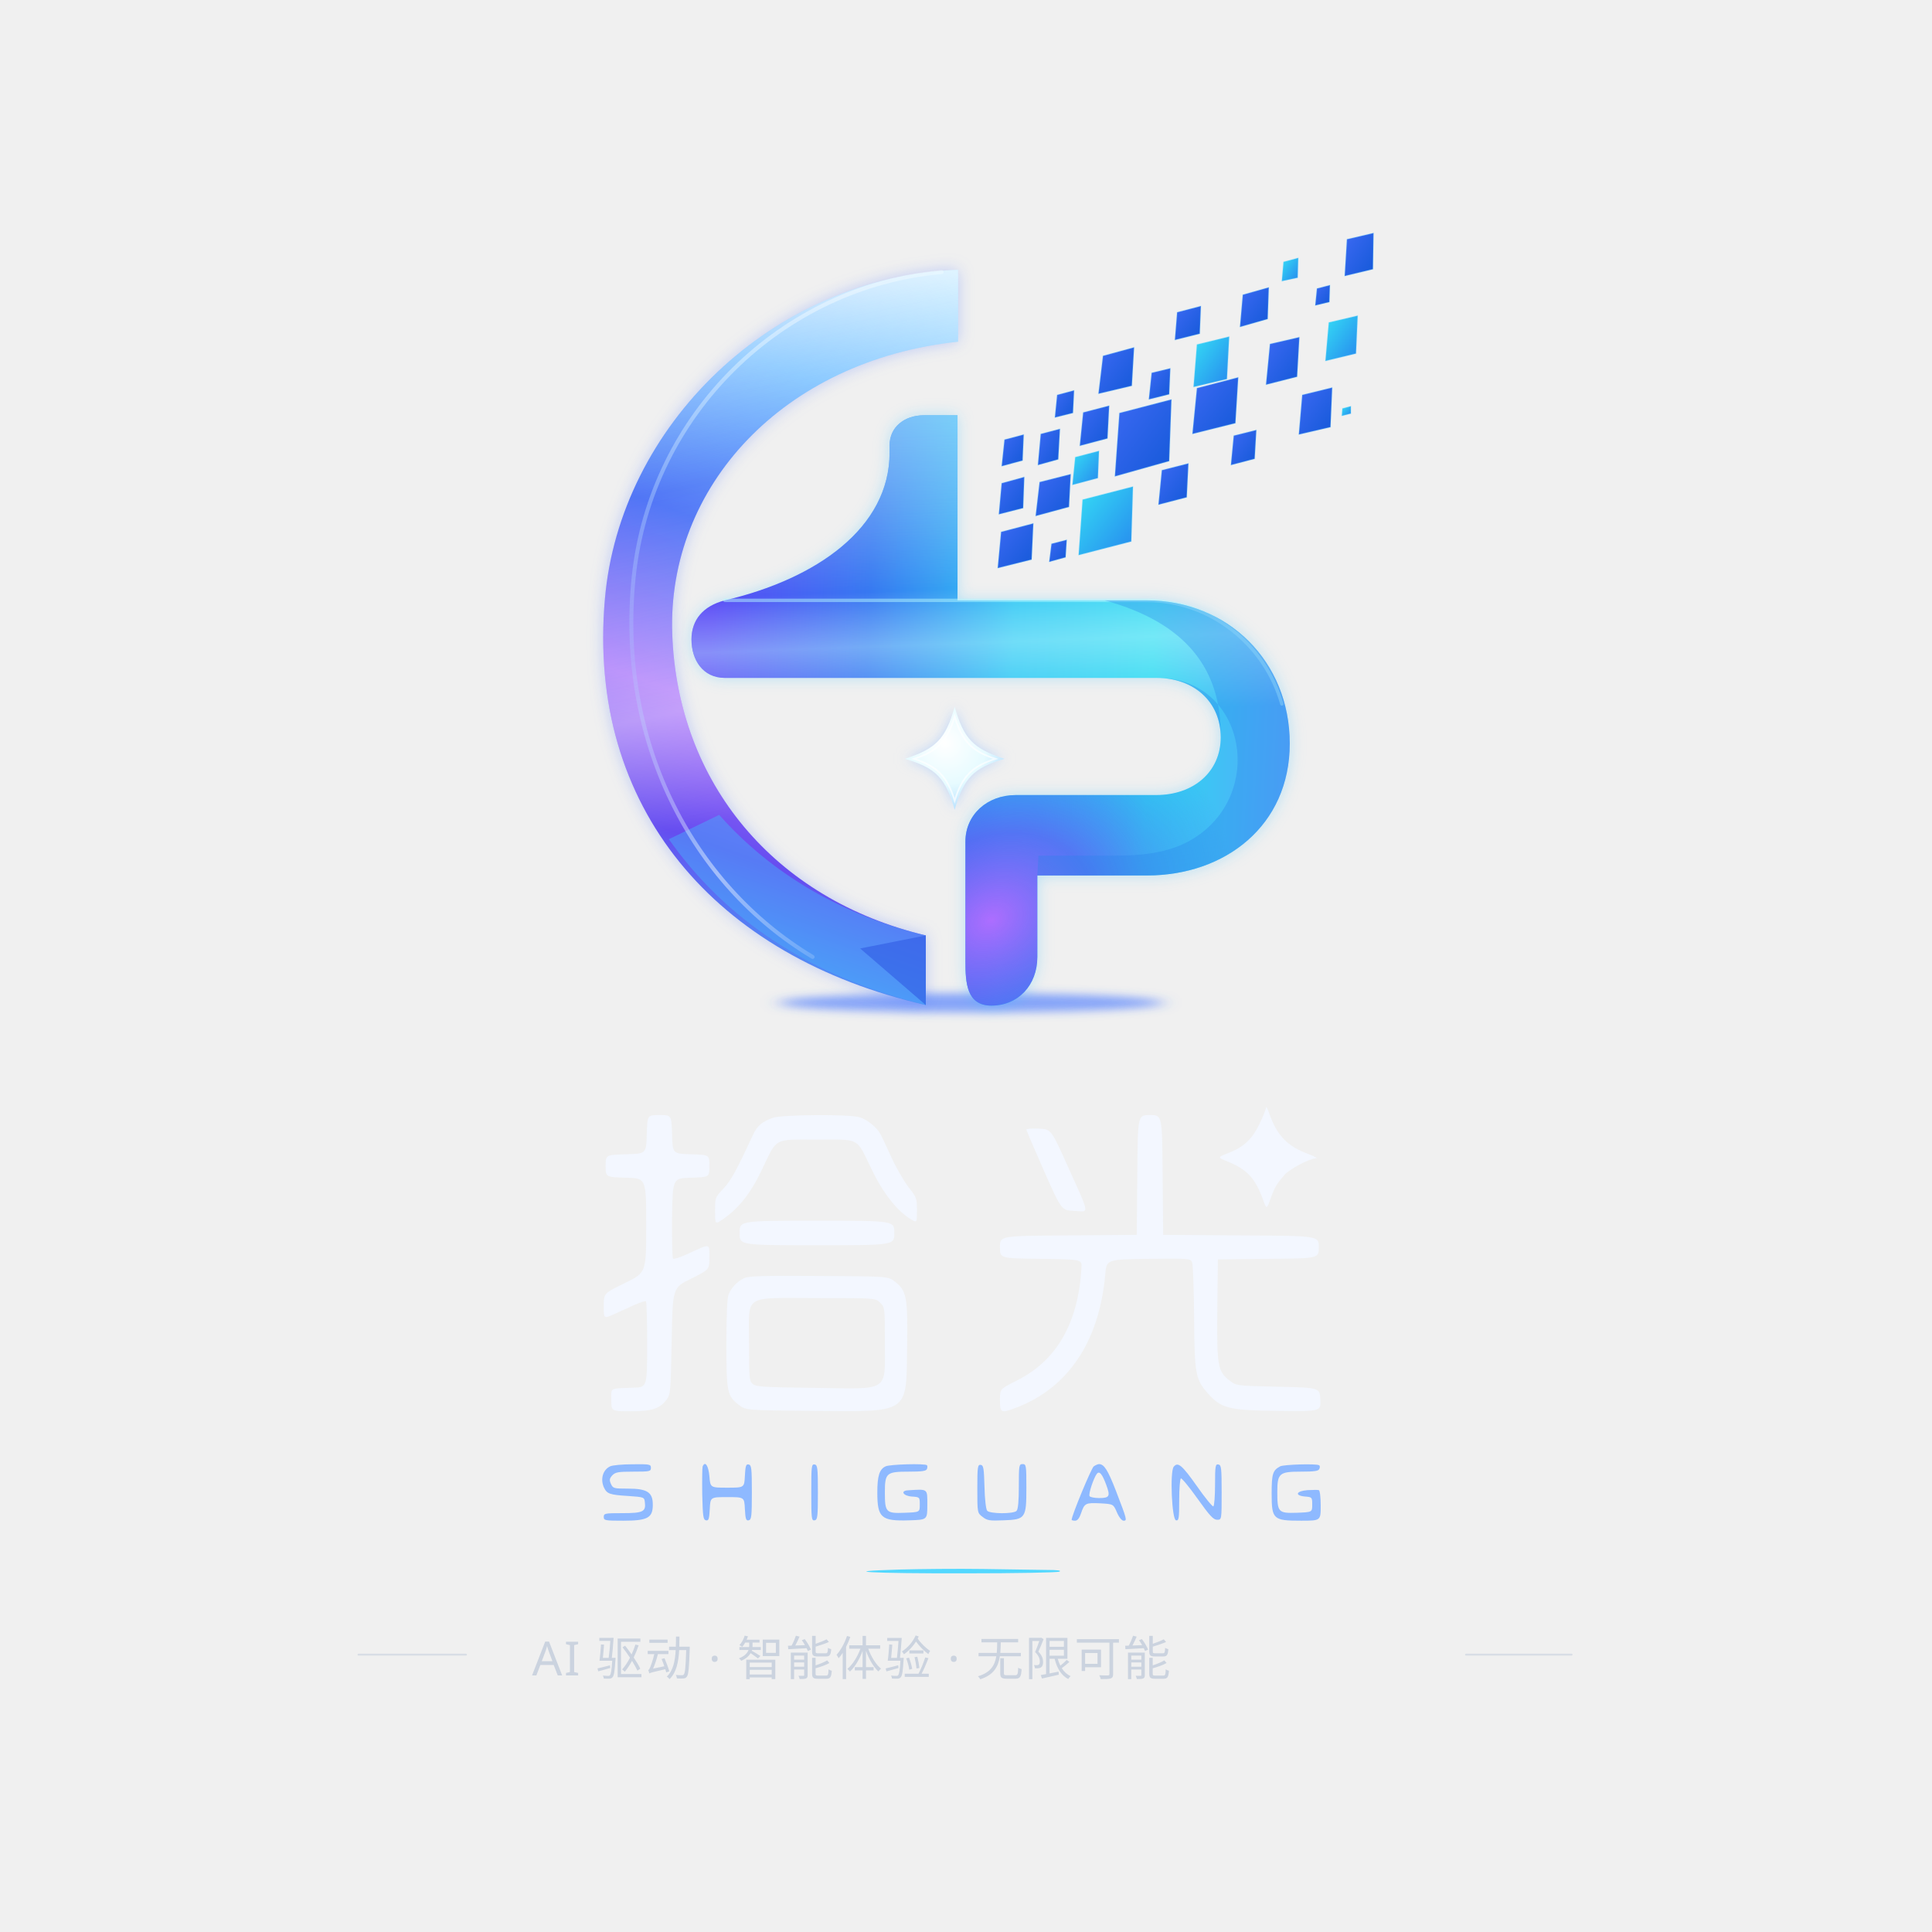
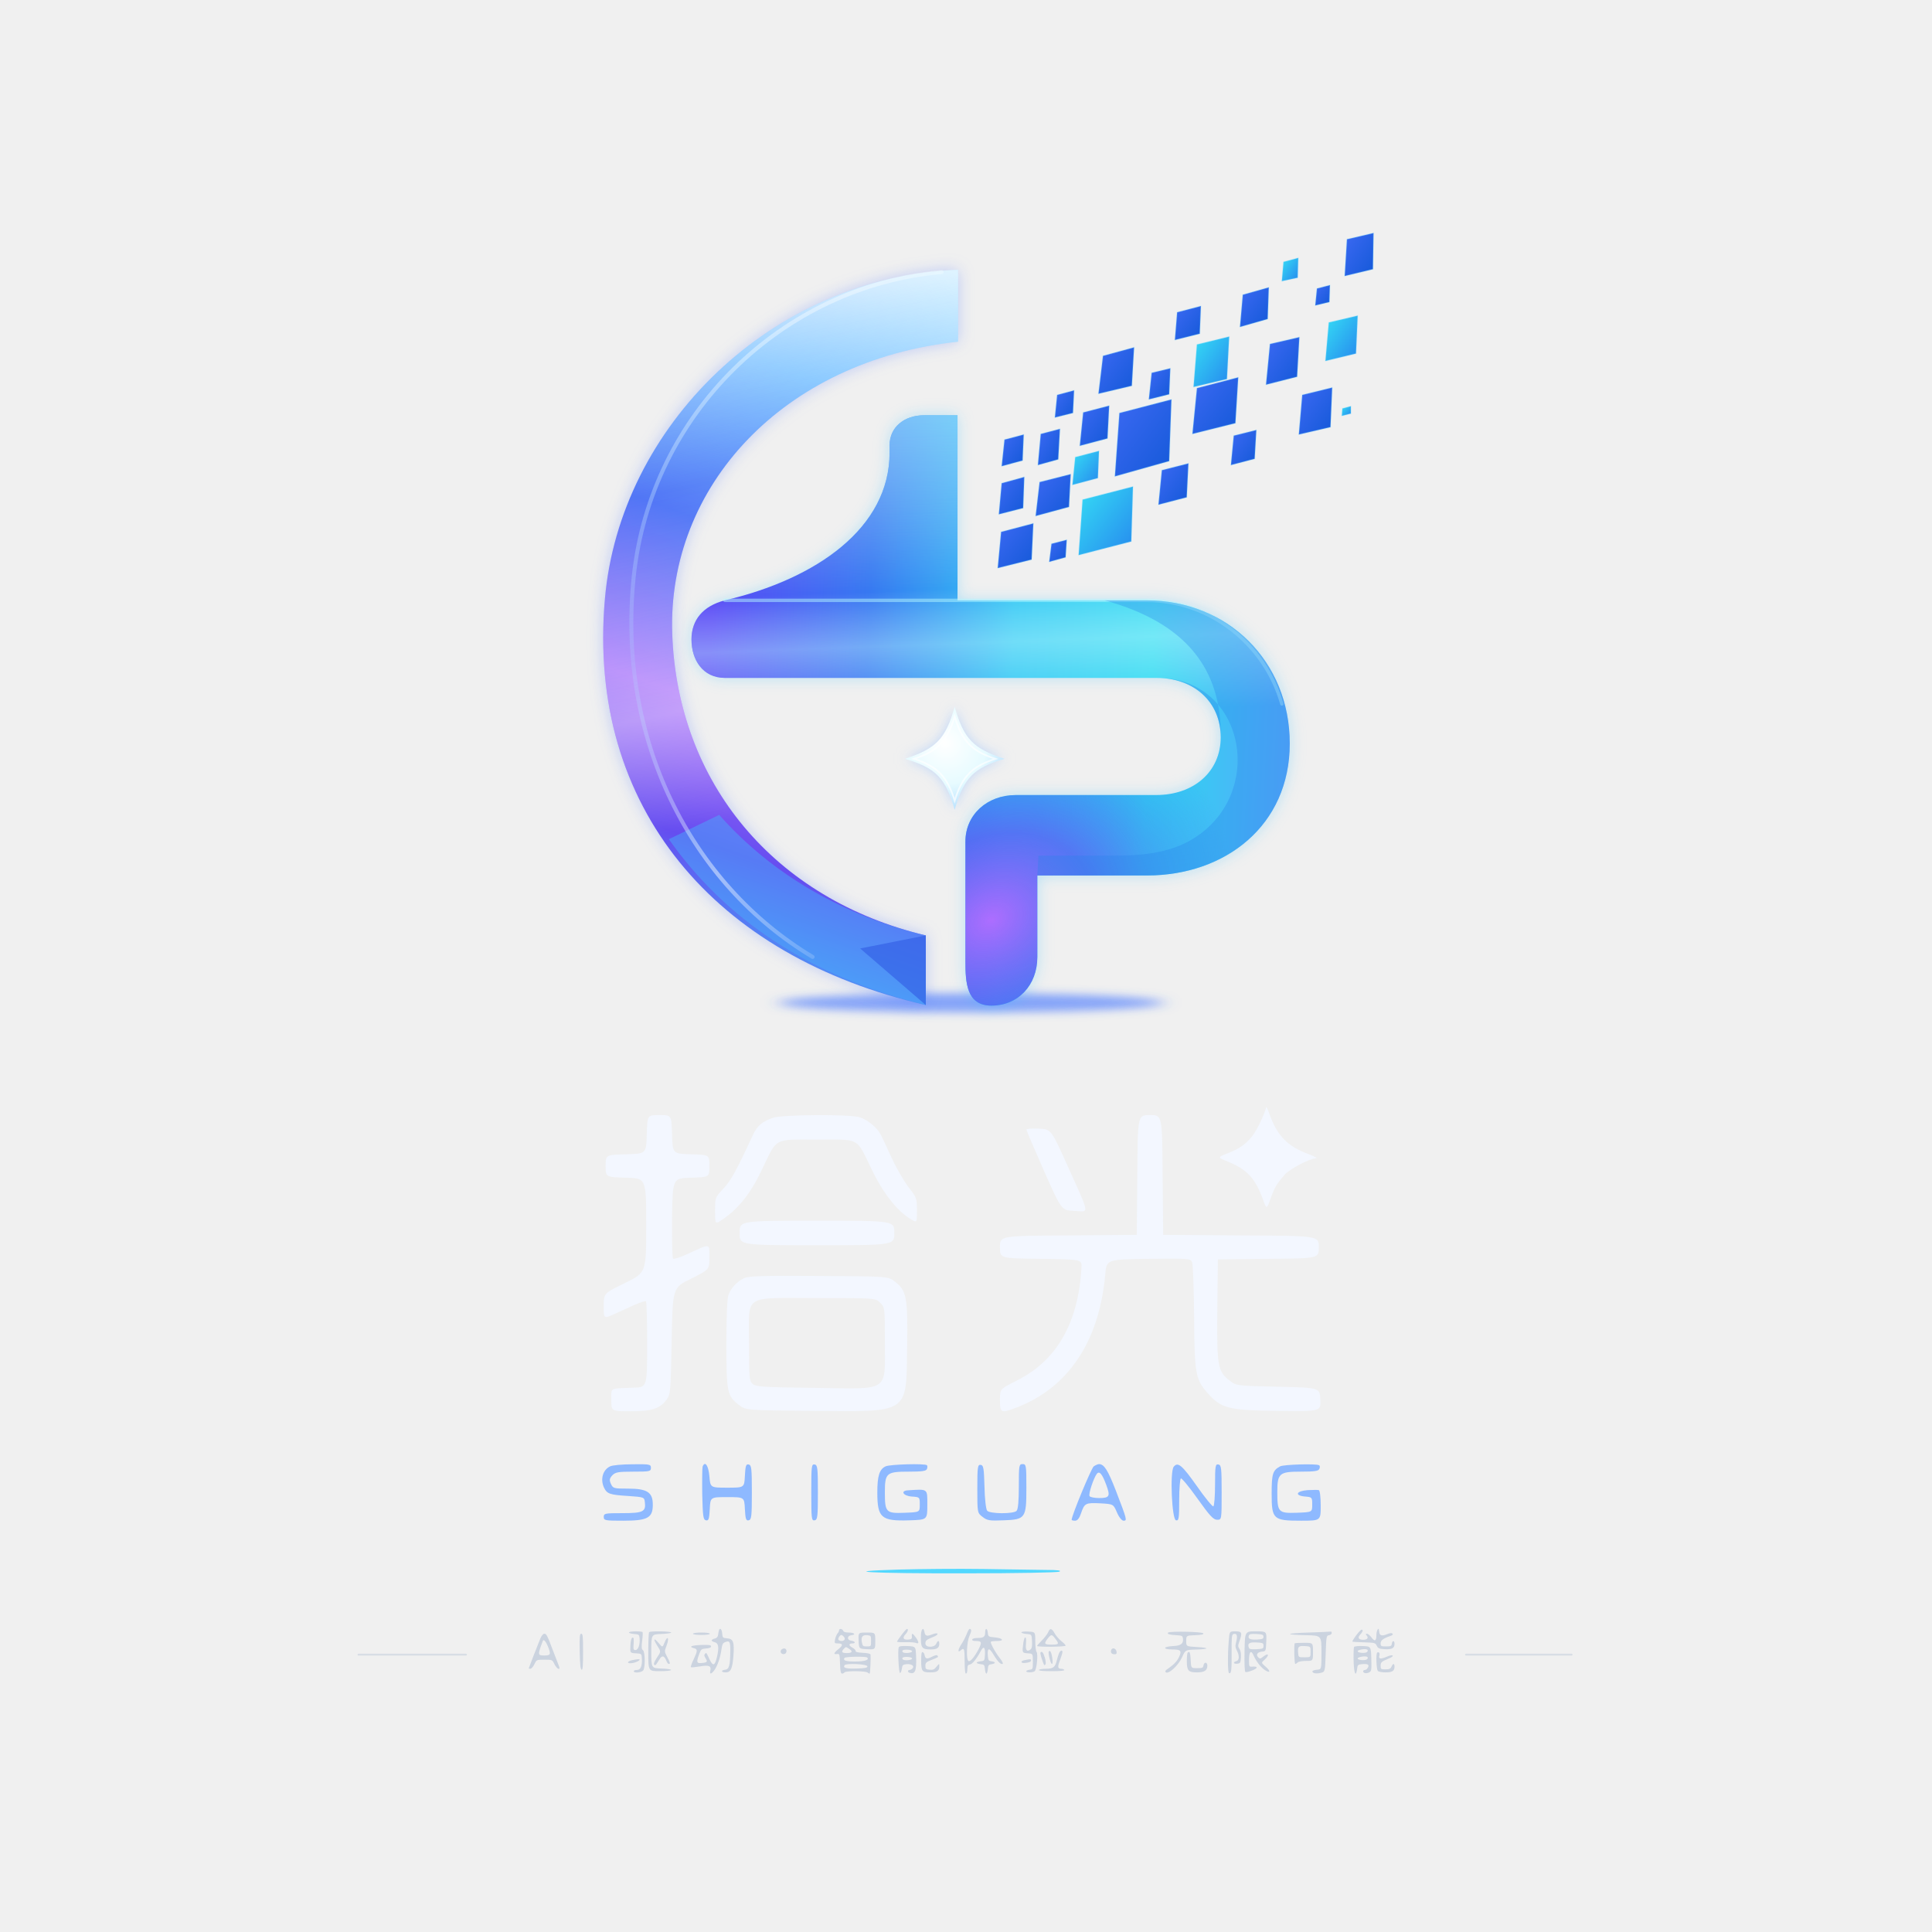
<svg xmlns="http://www.w3.org/2000/svg" width="1024" height="1024" viewBox="0 0 1024 1024" fill="none">
  <defs>
    <linearGradient id="crescent" x1="690" y1="105" x2="250" y2="1335" gradientUnits="userSpaceOnUse">
      <stop offset="0" stop-color="#c6eaff" />
      <stop offset="0.2" stop-color="#79bdff" />
      <stop offset="0.43" stop-color="#4e70f5" />
      <stop offset="0.66" stop-color="#aa6df9" />
      <stop offset="0.84" stop-color="#654df0" />
      <stop offset="1" stop-color="#48a6f7" />
    </linearGradient>
    <linearGradient id="crescentGloss" x1="285" y1="210" x2="520" y2="1320" gradientUnits="userSpaceOnUse">
      <stop stop-color="#ffffff" stop-opacity="0.74" />
      <stop offset="0.24" stop-color="#9decff" stop-opacity="0.08" />
      <stop offset="0.58" stop-color="#ffffff" stop-opacity="0.64" />
      <stop offset="0.76" stop-color="#ffffff" stop-opacity="0" />
    </linearGradient>
    <linearGradient id="main" x1="292" y1="800" x2="1320" y2="850" gradientUnits="userSpaceOnUse">
      <stop stop-color="#4d3ef5" />
      <stop offset="0.27" stop-color="#276ff0" />
      <stop offset="0.52" stop-color="#24c4f3" />
      <stop offset="0.76" stop-color="#29d8f1" />
      <stop offset="1" stop-color="#58a9f9" />
    </linearGradient>
    <radialGradient id="mainPurple" cx="0" cy="0" r="1" gradientTransform="translate(790 1260) rotate(-28) scale(445 340)" gradientUnits="userSpaceOnUse">
      <stop stop-color="#b06cff" stop-opacity="0.98" />
      <stop offset="0.42" stop-color="#6655f4" stop-opacity="0.72" />
      <stop offset="1" stop-color="#4e6df5" stop-opacity="0" />
    </radialGradient>
    <linearGradient id="mainGloss" x1="630" y1="365" x2="650" y2="905" gradientUnits="userSpaceOnUse">
      <stop stop-color="#bff7ff" stop-opacity="0.82" />
      <stop offset="0.58" stop-color="#ffffff" stop-opacity="0.1" />
      <stop offset="0.76" stop-color="#d9ffff" stop-opacity="0.62" />
      <stop offset="1" stop-color="#ffffff" stop-opacity="0" />
    </linearGradient>
    <linearGradient id="pixelBlue" x1="0" y1="0" x2="1" y2="1">
      <stop stop-color="#3c69f3" />
      <stop offset="1" stop-color="#1459d8" />
    </linearGradient>
    <linearGradient id="pixelCyan" x1="0" y1="0" x2="1" y2="1">
      <stop stop-color="#35ddf5" />
      <stop offset="1" stop-color="#2689ee" />
    </linearGradient>
    <radialGradient id="star" cx="0" cy="0" r="1" gradientTransform="translate(708 948) rotate(43) scale(143 137)" gradientUnits="userSpaceOnUse">
      <stop stop-color="#ffffff" />
      <stop offset="0.52" stop-color="#e7fbff" />
      <stop offset="1" stop-color="#a7d7ff" />
    </radialGradient>
    <linearGradient id="edgeLight" x1="185" y1="305" x2="685" y2="1360" gradientUnits="userSpaceOnUse">
      <stop stop-color="#ffffff" stop-opacity="0.8" />
      <stop offset="0.38" stop-color="#a8f0ff" stop-opacity="0.3" />
      <stop offset="0.72" stop-color="#ffffff" stop-opacity="0.9" />
      <stop offset="1" stop-color="#ffffff" stop-opacity="0" />
    </linearGradient>
    <filter id="softGlow" x="-30%" y="-30%" width="160%" height="160%" color-interpolation-filters="sRGB">
      <feGaussianBlur stdDeviation="14" />
    </filter>
    <filter id="smallGlow" x="-80%" y="-80%" width="260%" height="260%" color-interpolation-filters="sRGB">
      <feGaussianBlur stdDeviation="11" />
    </filter>
    <filter id="shadowBlur" x="-30%" y="-300%" width="160%" height="700%">
      <feGaussianBlur stdDeviation="15 8" />
    </filter>
    <path id="crescentShape" d="M731 112C402 124 133 389 107 694C75 1062 302 1326 674 1411L674 1288C406 1224 235 1018 226 755C217 496 421 272 731 239V112Z" />
    <path id="mainShape" d="M319 696C481 658 610 568 610 435V422C610 390 636 369 671 369H730V696H1064C1208 696 1317 804 1317 949C1317 1094 1203 1182 1065 1182H871V1326C871 1376 837 1412 790 1412C746 1412 744 1372 744 1333V1122C744 1075 782 1040 833 1040H1081C1147 1040 1195 999 1195 938C1195 875 1148 833 1081 833H319C280 833 260 801 260 765C260 731 280 706 319 696Z" />
  </defs>
  <g transform="translate(288.5 109.4) scale(.3)">
    <ellipse cx="754" cy="1407" rx="341" ry="17" fill="#2e66ff" opacity="0.55" filter="url(#shadowBlur)" />
    <use href="#crescentShape" fill="#416dff" opacity="0.3" filter="url(#softGlow)" />
    <use href="#mainShape" fill="#2ebdff" opacity="0.3" filter="url(#softGlow)" />
    <use href="#crescentShape" fill="url(#crescent)" />
    <use href="#crescentShape" fill="url(#crescentGloss)" opacity="0.56" />
    <path d="M220 1118C320 1260 470 1361 674 1411L674 1288C527 1253 401 1179 309 1075L220 1118Z" fill="#48aefa" opacity="0.48" />
    <path d="M674 1288V1411L558 1311L674 1288Z" fill="#315ce3" opacity="0.62" />
    <path d="M702 116C420 141 188 367 158 654C128 942 259 1197 474 1326" stroke="url(#edgeLight)" stroke-width="7" stroke-linecap="round" opacity="0.52" />
    <use href="#mainShape" fill="url(#main)" />
    <use href="#mainShape" fill="url(#mainPurple)" />
    <use href="#mainShape" fill="url(#mainGloss)" opacity="0.68" />
    <path d="M319 696H1064C1176 696 1273 773 1303 879" stroke="#b7f9ff" stroke-opacity="0.5" stroke-width="6" stroke-linecap="round" />
    <path d="M901 1040H1081C1147 1040 1195 999 1195 938C1195 879 1153 838 1092 833C1245 842 1275 1052 1134 1124C1096 1143 1053 1147 1008 1147H873L871 1182H1065C1203 1182 1317 1094 1317 949C1317 804 1208 696 1064 696H990C1132 735 1197 816 1195 938C1195 999 1147 1040 1081 1040H901Z" fill="#2682ea" opacity="0.33" />
    <g stroke="#79dfff" stroke-opacity="0.24" stroke-width="2" stroke-linejoin="round">
      <path d="M1418 58L1465 47L1464 111L1414 123Z" fill="url(#pixelBlue)" />
      <path d="M1306 98L1332 91L1331 126L1303 132Z" fill="url(#pixelCyan)" />
      <path d="M1365 145L1388 139L1387 169L1362 175Z" fill="url(#pixelBlue)" />
      <path d="M1234 156L1280 143L1278 199L1229 213Z" fill="url(#pixelBlue)" />
      <path d="M1118 187L1160 176L1158 225L1114 236Z" fill="url(#pixelBlue)" />
      <path d="M1386 205L1437 193L1434 260L1380 273Z" fill="url(#pixelCyan)" />
      <path d="M1153 244L1210 230L1206 305L1147 319Z" fill="url(#pixelCyan)" />
      <path d="M1282 243L1334 231L1330 301L1275 315Z" fill="url(#pixelBlue)" />
      <path d="M987 264L1042 249L1038 317L979 331Z" fill="url(#pixelBlue)" />
      <path d="M1073 294L1106 286L1104 332L1068 341Z" fill="url(#pixelBlue)" />
      <path d="M1153 321L1226 302L1221 383L1145 402Z" fill="url(#pixelBlue)" />
      <path d="M1339 333L1392 320L1389 390L1333 403Z" fill="url(#pixelBlue)" />
      <path d="M906 333L936 325L934 365L902 373Z" fill="url(#pixelBlue)" />
      <path d="M1410 357L1425 353L1425 366L1409 370Z" fill="url(#pixelCyan)" />
      <path d="M952 364L998 352L995 410L946 423Z" fill="url(#pixelBlue)" />
      <path d="M1016 365L1108 341L1104 450L1008 477Z" fill="url(#pixelBlue)" />
      <path d="M877 402L911 393L908 447L872 457Z" fill="url(#pixelBlue)" />
      <path d="M1218 405L1258 395L1255 446L1213 457Z" fill="url(#pixelBlue)" />
      <path d="M813 412L847 403L845 449L808 459Z" fill="url(#pixelBlue)" />
      <path d="M938 443L980 432L978 480L933 492Z" fill="url(#pixelCyan)" />
      <path d="M1091 466L1138 454L1135 514L1085 527Z" fill="url(#pixelBlue)" />
      <path d="M875 487L930 473L927 531L868 547Z" fill="url(#pixelBlue)" />
      <path d="M808 489L848 478L846 533L803 544Z" fill="url(#pixelBlue)" />
      <path d="M951 518L1040 495L1037 592L944 616Z" fill="url(#pixelCyan)" />
      <path d="M807 575L864 560L861 624L801 639Z" fill="url(#pixelBlue)" />
      <path d="M896 596L923 589L921 620L892 628Z" fill="url(#pixelBlue)" />
    </g>
    <path d="M725 884C741 941 758 958 813 976C758 992 741 1010 725 1066C709 1010 692 992 637 976C692 958 709 941 725 884Z" fill="#8ebcff" opacity="0.5" filter="url(#smallGlow)" />
    <path d="M725 884C741 941 758 958 813 976C758 992 741 1010 725 1066C709 1010 692 992 637 976C692 958 709 941 725 884Z" fill="url(#star)" />
    <path d="M725 901C738 945 756 963 797 976C756 989 738 1007 725 1050C712 1007 694 989 653 976C694 963 712 945 725 901Z" stroke="#ffffff" stroke-opacity="0.66" stroke-width="3" />
  </g>
  <g id="wordmark">
    <g transform="translate(0,1024) scale(0.1,-0.1)" fill="#f3f7ff" stroke="none">
      <path d="M6710 4370 c0 -9 -15 -47 -34 -86 -39 -82 -84 -124 -167 -156 -57 -22 -57 -22 -3 -44 102 -41 146 -88 186 -196 21 -60 21 -60 43 1 23 63 31 75 74 125 28 31 133 86 166 87 11 0 -8 10 -42 23 -108 40 -163 96 -203 207 -10 30 -19 47 -20 39z" />
      <path d="M3428 4228 c-3 -103 -3 -103 -110 -106 -108 -3 -108 -3 -108 -62 0 -59 0 -59 108 -62 107 -3 107 -3 107 -253 0 -250 0 -250 -112 -305 -113 -55 -113 -55 -113 -122 0 -68 0 -68 53 -44 28 13 77 35 108 49 31 14 60 23 63 20 3 -4 6 -102 6 -218 0 -239 0 -238 -73 -240 -129 -5 -117 2 -117 -65 0 -60 0 -60 103 -60 114 0 155 14 191 63 20 27 21 45 26 310 5 282 5 282 103 330 97 48 97 48 97 113 0 76 7 74 -113 19 -40 -19 -75 -30 -80 -26 -4 4 -6 102 -5 217 3 209 3 209 101 212 97 3 97 3 97 62 0 59 0 59 -97 62 -98 3 -98 3 -101 106 -3 102 -3 102 -67 102 -64 0 -64 0 -67 -102z" />
      <path d="M4098 4316 c-61 -22 -84 -42 -108 -93 -87 -188 -116 -241 -156 -283 -44 -47 -44 -48 -44 -119 0 -72 0 -72 43 -42 82 56 147 138 205 261 83 173 59 160 292 160 233 0 206 15 291 -160 60 -125 136 -221 208 -263 31 -18 31 -18 31 48 0 64 -2 69 -45 123 -24 32 -65 102 -90 157 -25 55 -51 111 -58 123 -18 36 -72 80 -114 91 -57 16 -409 13 -455 -3z" />
      <path d="M6028 4013 l-3 -318 -362 -3 c-363 -2 -363 -2 -363 -62 0 -60 0 -60 217 -62 218 -3 218 -3 215 -48 -17 -294 -132 -493 -346 -599 -86 -43 -86 -43 -86 -102 0 -68 5 -71 86 -40 276 105 440 351 472 706 7 80 7 80 230 83 222 2 222 2 231 -20 4 -13 9 -142 10 -288 2 -300 7 -330 71 -403 73 -82 109 -92 373 -95 228 -3 228 -3 225 60 -3 63 -3 63 -224 68 -221 5 -221 5 -256 32 -64 49 -69 77 -66 378 l3 265 268 3 c267 2 267 2 267 62 0 60 0 60 -412 62 l-413 3 -3 318 c-2 317 -2 317 -67 317 -65 0 -65 0 -67 -317z" />
      <path d="M5440 4253 c0 -4 42 -102 93 -218 93 -210 93 -210 161 -213 81 -4 85 -30 -34 235 -89 198 -89 198 -154 201 -36 2 -66 -1 -66 -5z" />
      <path d="M3920 3705 c0 -65 0 -65 410 -65 410 0 410 0 410 65 0 65 0 65 -410 65 -410 0 -410 0 -410 -65z" />
      <path d="M3945 3466 c-37 -17 -70 -52 -84 -89 -7 -17 -11 -120 -11 -258 0 -258 4 -278 66 -325 37 -29 37 -29 398 -32 511 -4 489 -19 494 342 4 262 -3 296 -66 344 -35 27 -35 27 -401 29 -290 2 -372 0 -396 -11z m720 -131 c25 -24 25 -26 25 -210 0 -266 29 -247 -370 -241 -279 3 -313 6 -331 21 -18 17 -19 33 -19 216 0 264 -38 239 362 239 309 0 309 0 333 -25z" />
    </g>
    <g transform="translate(0,1024) scale(0.1,-0.1)" fill="#8eb9ff" stroke="none">
      <path d="M3234 2468 c-39 -18 -53 -68 -33 -112 16 -34 31 -39 129 -45 84 -6 85 -6 88 -34 6 -49 -10 -57 -119 -57 -92 0 -99 -1 -99 -20 0 -19 7 -20 104 -20 129 0 156 15 156 85 0 66 -30 85 -132 85 -74 0 -79 1 -90 25 -9 21 -8 28 7 45 16 17 31 20 112 20 86 0 93 1 93 20 0 19 -6 20 -97 19 -54 0 -108 -5 -119 -11z" />
      <path d="M3724 2467 c-2 -7 -3 -73 -2 -147 3 -118 5 -135 20 -138 14 -3 17 7 20 60 3 63 3 63 93 63 90 0 90 0 93 -63 3 -53 6 -63 20 -60 15 3 17 20 17 148 0 128 -2 145 -17 148 -14 3 -17 -7 -20 -60 -3 -63 -3 -63 -93 -63 -90 0 -90 0 -95 60 -5 57 -23 84 -36 52z" />
      <path d="M4300 2330 c0 -139 1 -151 18 -148 15 3 17 18 17 148 0 130 -2 145 -17 148 -17 3 -18 -9 -18 -148z" />
      <path d="M4694 2468 c-33 -15 -44 -51 -44 -138 0 -135 20 -153 171 -148 94 3 94 3 94 82 0 87 5 84 -102 77 -43 -2 -26 -30 20 -33 42 -3 42 -3 42 -43 0 -40 0 -40 -80 -43 -99 -4 -105 2 -105 108 0 103 8 110 127 110 69 0 92 3 96 14 3 8 3 17 0 20 -10 10 -197 5 -219 -6z" />
      <path d="M5180 2350 c0 -128 0 -129 28 -150 24 -19 37 -21 110 -18 118 4 122 11 122 174 0 117 -1 124 -20 124 -19 0 -20 -7 -20 -118 0 -78 -4 -122 -12 -130 -17 -17 -142 -16 -156 1 -6 7 -13 64 -14 127 -3 99 -5 113 -20 116 -16 2 -18 -10 -18 -126z" />
      <path d="M5797 2468 c-13 -10 -117 -261 -117 -283 0 -3 8 -5 18 -5 13 0 23 13 32 40 18 53 24 56 103 52 68 -4 68 -4 87 -48 11 -26 26 -44 35 -44 20 0 19 4 -41 160 -42 108 -62 140 -89 140 -6 0 -19 -6 -28 -12z m67 -100 c22 -59 16 -68 -39 -68 -24 0 -47 5 -50 10 -7 11 21 95 38 118 14 18 29 0 51 -60z" />
      <path d="M6221 2466 c-21 -26 -10 -280 12 -284 15 -3 17 9 17 107 0 60 4 112 9 115 4 3 44 -45 88 -107 64 -90 84 -112 104 -112 24 0 24 0 24 145 0 130 -2 145 -17 148 -16 3 -18 -7 -18 -107 0 -60 -4 -112 -9 -115 -4 -3 -44 45 -87 107 -80 113 -101 130 -123 103z" />
      <path d="M6785 2468 c-39 -21 -45 -39 -45 -144 0 -137 8 -144 156 -144 104 0 104 0 104 79 0 44 -4 81 -10 83 -5 2 -32 1 -60 0 -61 -5 -70 -29 -12 -34 36 -3 37 -4 37 -43 0 -40 0 -40 -83 -43 -97 -3 -102 3 -102 111 0 98 11 107 124 107 73 0 95 3 99 15 4 8 3 17 -2 19 -15 9 -187 4 -206 -6z" />
    </g>
    <g transform="translate(0,1024) scale(0.1,-0.1)" fill="#52d8ff" stroke="none">
      <path d="M4765 1921 c-341 -10 -156 -21 355 -20 261 0 484 4 495 9 13 6 -10 9 -70 9 -49 1 -200 3 -335 5 -135 2 -335 0 -445 -3z" />
    </g>
    <path d="M190 877H247M777 877H833" stroke="#cbd3df" stroke-width="1" stroke-linecap="round" opacity=".65" />
-     <text x="282" y="888" fill="#cbd3df" font-family="PingFang SC, Microsoft YaHei, sans-serif" font-size="25" font-weight="400" letter-spacing="1" textLength="460" lengthAdjust="spacing">AI 驱动 · 智能体验 · 无限可能</text>
+     <g transform="translate(-2 0) scale(.64)">
+       <g transform="translate(0,1600) scale(0.1,-0.1)" fill="#cbd3df" stroke="none">
+         <path d="M5985 2498 c-2 -7 -5 -24 -7 -38 -2 -16 -11 -26 -28 -30 -14 -3 -25 -10 -25 -15 0 -5 11 -12 25 -15 31 -7 37 -42 20 -117 -17 -78 -34 -86 -62 -26 -29 61 -26 59 -39 46 -8 -8 -6 -18 6 -37 19 -29 13 -35 -41 -39 -34 -2 -36 12 -11 78 14 37 18 40 56 43 27 2 41 8 41 17 0 12 -16 14 -82 12 -82 -3 -107 -15 -58 -27 30 -8 29 -22 -7 -98 -14 -29 -23 -56 -20 -59 3 -3 36 0 72 6 77 14 99 5 89 -35 -8 -32 8 -30 33 4 26 36 50 105 59 172 6 42 11 53 31 61 37 14 43 4 42 -74 -1 -119 -9 -151 -42 -155 -37 -4 -35 -22 3 -22 43 0 57 30 65 135 9 117 -1 143 -52 147 -36 3 -38 5 -41 41 -3 36 -18 50 -27 25z" />
+         <path d="M6980 2498 c0 -6 -6 -19 -14 -27 -7 -9 -16 -31 -19 -48 -6 -31 -5 -33 23 -33 43 0 45 -15 5 -47 -40 -32 -44 -46 -12 -41 21 3 22 0 25 -79 2 -63 6 -83 17 -83 8 0 17 5 20 10 9 14 178 13 193 -2 6 -6 14 -10 16 -7 4 4 9 122 7 156 -1 8 -24 13 -63 15 -43 2 -62 7 -61 15 2 7 -11 20 -27 28 -32 17 -32 35 1 35 29 0 23 18 -8 22 -39 4 -39 42 0 46 41 5 22 22 -24 22 -26 0 -42 5 -45 15 -7 18 -34 20 -34 3z m40 -53 c15 -18 5 -35 -20 -35 -10 0 -22 5 -25 10 -7 11 12 40 25 40 4 0 13 -7 20 -15z m45 -101 c31 -20 23 -34 -19 -34 -42 0 -50 9 -29 32 20 22 18 22 48 2z m148 -71 c20 -19 -20 -33 -99 -33 -79 0 -103 8 -89 30 7 11 178 14 188 3z m2 -73 c0 -12 -18 -16 -89 -18 -87 -3 -115 5 -101 27 11 19 190 10 190 -9z" />
+         <path d="M7497 2460 c-20 -27 -37 -52 -37 -55 0 -4 30 -6 68 -5 37 1 75 -1 85 -5 29 -12 31 2 6 40 -28 40 -40 45 -36 13 2 -19 -4 -24 -27 -26 -42 -5 -54 13 -28 41 22 23 29 47 14 47 -4 0 -24 -22 -45 -50z" />
+         <path d="M7658 2458 c-3 -105 6 -118 82 -118 51 0 70 13 70 47 0 29 -12 30 -25 1 -15 -35 -90 -34 -90 1 0 25 8 32 68 56 21 8 36 19 32 25 -4 6 -19 4 -43 -5 -43 -18 -59 -14 -64 16 -7 48 -28 32 -30 -23z" />
+         <path d="M8036 2465 c-10 -24 -28 -60 -42 -80 -30 -45 -34 -77 -6 -52 28 25 32 13 32 -95 0 -59 4 -98 10 -98 6 0 10 8 11 18 1 9 2 26 3 37 0 11 8 20 18 20 19 0 58 48 90 109 25 49 40 36 36 -30 -3 -47 -4 -49 -35 -52 -18 -2 -33 -7 -33 -12 0 -5 15 -10 33 -12 29 -3 32 -6 35 -40 2 -21 7 -38 12 -38 5 0 10 17 12 38 3 32 7 37 31 40 15 2 27 7 27 12 0 5 -12 10 -27 12 -25 3 -28 7 -31 47 -5 67 11 69 49 5 34 -57 62 -84 75 -72 3 4 -7 24 -24 45 -39 49 -82 129 -75 137 4 3 26 6 51 6 64 0 49 24 -19 30 -52 5 -54 6 -57 38 -4 40 -22 43 -22 3 0 -36 -13 -46 -64 -46 -22 0 -41 -5 -43 -12 -3 -9 7 -13 31 -13 47 0 51 -11 22 -67 -34 -65 -70 -108 -84 -99 -21 13 -15 161 8 208 18 39 19 58 1 58 -5 0 -16 -20 -25 -45z" />
+         <path d="M8711 2481 c-7 -15 -30 -45 -52 -67 -21 -21 -39 -41 -39 -45 0 -10 230 -8 236 2 2 4 -13 21 -34 37 -21 17 -47 47 -57 66 -24 43 -39 45 -54 7z m62 -55 c32 -41 27 -46 -34 -46 -59 0 -64 7 -33 48 32 40 36 40 67 -2z" />
+         <path d="M11265 2460 c-21 -28 -36 -53 -34 -55 2 -2 46 -5 97 -6 88 -3 93 -4 105 -28 10 -22 20 -26 65 -29 60 -3 82 8 82 44 0 30 -18 31 -22 2 -3 -20 -9 -23 -48 -23 -41 0 -45 2 -45 25 0 25 19 40 79 61 20 7 26 13 19 20 -7 7 -22 5 -48 -6 -38 -15 -58 -10 -61 16 -1 5 -2 14 -3 20 -3 27 -21 -7 -21 -41 0 -51 -14 -58 -41 -20 -13 16 -29 30 -37 30 -12 0 -12 -3 -2 -15 17 -20 4 -35 -30 -35 -35 0 -47 16 -28 38 24 27 29 40 19 46 -5 4 -26 -17 -46 -44z" />
+         <path d="M5240 2481 c0 -6 19 -11 43 -13 39 -3 42 -5 45 -34 5 -51 -11 -99 -34 -99 -17 0 -19 6 -15 54 2 41 0 52 -10 49 -9 -3 -15 -25 -17 -66 -3 -61 -3 -61 45 -64 48 -3 48 -3 50 -46 3 -62 -11 -92 -42 -92 -14 0 -25 -4 -25 -10 0 -19 69 -11 80 9 16 31 13 152 -4 165 -12 9 -13 24 -7 76 5 36 6 68 4 73 -6 10 -113 9 -113 -2z" />
+         <path d="M5407 2483 c-4 -3 -7 -78 -7 -165 0 -158 0 -158 95 -158 117 0 127 18 13 22 -83 3 -83 3 -83 143 0 140 0 140 83 143 45 2 82 7 82 12 0 11 -173 14 -183 3z" />
+         <path d="M8490 2481 c0 -5 19 -11 43 -13 42 -3 42 -3 45 -59 2 -41 -1 -59 -12 -69 -30 -24 -44 -6 -38 49 6 65 -13 68 -22 5 -11 -82 -10 -83 37 -86 42 -3 42 -3 42 -68 0 -63 -1 -65 -27 -68 -16 -2 -28 -8 -28 -13 0 -11 50 -12 69 0 18 11 31 147 16 162 -5 5 -10 45 -10 87 0 77 0 77 -57 80 -34 2 -58 -1 -58 -7z" />
+         <path d="M9704 2479 c-7 -12 12 -18 71 -21 45 -3 50 -5 53 -28 5 -42 -17 -59 -82 -62 -84 -4 -89 -28 -7 -28 72 0 81 -11 56 -64 -17 -35 -44 -63 -95 -98 -17 -11 -22 -19 -15 -26 21 -22 104 54 135 122 28 62 28 62 111 65 114 3 122 15 14 21 -90 5 -90 5 -90 50 0 45 0 45 73 48 52 2 72 6 69 15 -4 14 -284 20 -293 6z" />
+         <path d="M10207 2408 c-10 -121 -8 -256 2 -263 19 -11 23 20 22 166 -1 128 1 150 14 156 28 10 37 -11 25 -59 -10 -38 -9 -51 4 -76 23 -44 21 -83 -4 -89 -30 -8 -24 -25 8 -21 25 3 27 7 30 51 2 31 -2 57 -12 71 -13 20 -13 28 -1 62 26 73 22 84 -34 84 -48 0 -48 0 -54 -82z" />
+         <path d="M10338 2324 c-2 -108 1 -168 7 -171 16 -5 88 22 93 35 2 8 -7 11 -30 10 -33 -3 -33 -3 -33 56 0 70 18 85 39 34 20 -46 60 -98 93 -119 44 -29 49 -9 7 27 -39 34 -39 34 -11 58 44 40 35 62 -11 26 -22 -18 -27 -19 -40 -6 -22 22 -8 44 30 48 33 3 33 3 36 86 3 82 3 82 -87 82 -90 0 -90 0 -93 -166z m157 121 c0 -17 -8 -20 -54 -23 -57 -3 -78 7 -67 33 4 13 18 15 63 13 50 -3 58 -6 58 -23z m0 -75 c0 -23 -4 -25 -58 -28 -44 -2 -59 0 -63 12 -14 36 3 47 63 44 54 -3 58 -5 58 -28z" />
+         <path d="M10870 2480 c-197 -6 -209 -18 -20 -22 125 -3 125 -3 125 -143 0 -140 0 -140 -37 -143 -21 -2 -38 -8 -38 -13 0 -17 31 -22 69 -13 36 9 36 9 41 159 5 146 6 150 28 153 12 2 22 10 22 18 0 8 -3 13 -7 12 -5 -1 -87 -5 -183 -8z" />
+         <path d="M5770 2470 c0 -6 30 -10 70 -10 40 0 70 4 70 10 0 6 -30 10 -70 10 -40 0 -70 -4 -70 -10z" />
+         <path d="M7142 2413 c3 -68 3 -68 71 -71 67 -3 67 -3 67 68 0 70 0 70 -70 70 -71 0 -71 0 -68 -67z m103 -3 c0 -45 0 -45 -35 -45 -31 0 -35 3 -41 35 -9 44 5 62 45 58 30 -3 31 -5 31 -48z" />
+         <path d="M4505 2428 c-22 -53 -95 -242 -95 -245 0 -2 6 -3 14 -3 8 0 23 17 33 38 18 37 18 37 83 37 65 0 65 0 83 -37 20 -42 54 -55 37 -15 -5 12 -25 65 -45 117 -52 138 -58 150 -76 150 -10 0 -24 -17 -34 -42z m69 -76 c20 -53 15 -62 -34 -62 -56 0 -57 4 -14 119 7 21 27 -2 48 -57z" />
+         <path d="M4832 2323 c2 -106 6 -147 16 -151 9 -3 12 31 12 147 0 129 -2 151 -15 151 -13 0 -15 -21 -13 -147z" />
+         <path d="M5535 2398 c-17 -43 -17 -43 -51 -3 -40 47 -45 32 -9 -25 31 -49 31 -46 -4 -99 -27 -41 -31 -61 -13 -61 4 0 17 18 30 41 25 44 44 41 63 -8 5 -13 13 -23 19 -23 14 0 12 9 -14 59 -23 44 -23 44 -4 94 24 63 8 87 -17 25z" />
+         <path d="M10754 2391 c-8 -8 -4 -171 4 -171 4 0 14 6 21 13 7 7 37 12 69 12 57 0 57 0 57 75 0 75 0 75 -73 75 -41 0 -75 -2 -78 -4z m131 -71 c0 -45 0 -45 -50 -45 -49 0 -50 0 -53 33 -5 55 2 63 55 60 48 -3 48 -3 48 -48z" />
+         <path d="M7474 2357 c-9 -24 0 -212 11 -212 6 0 12 16 15 35 4 31 9 35 38 38 41 4 68 -14 51 -34 -6 -8 -18 -14 -25 -14 -17 0 -18 -17 -1 -23 47 -15 59 14 55 133 -3 85 -3 85 -71 88 -50 2 -69 -1 -73 -11z m111 -32 c0 -12 -50 -19 -71 -11 -9 3 -12 11 -9 16 8 14 80 9 80 -5z m0 -60 c0 -12 -50 -19 -71 -11 -9 3 -12 11 -9 16 8 14 80 9 80 -5z" />
+         <path d="M11245 2361 c-3 -6 -5 -53 -4 -105 2 -118 20 -157 31 -66 2 20 9 26 36 28 50 5 65 -3 52 -28 -6 -11 -17 -20 -25 -20 -8 0 -15 -5 -15 -10 0 -17 27 -22 50 -10 19 10 20 18 18 113 -3 102 -3 102 -70 105 -37 2 -69 -2 -73 -7z m108 -42 c-13 -13 -78 -8 -78 6 0 13 67 24 80 13 5 -5 5 -12 -2 -19z m0 -60 c-13 -13 -78 -8 -78 6 0 13 67 24 80 13 5 -5 5 -12 -2 -19z" />
+         <path d="M6502 2338 c-15 -18 1 -41 24 -36 23 4 26 41 3 46 -9 1 -21 -3 -27 -10z" />
+         <path d="M9234 2336 c-8 -21 3 -36 27 -36 15 0 20 6 17 22 -4 27 -35 37 -44 14z" />
+         <path d="M8717 2323 c-8 -13 15 -103 26 -103 6 0 7 19 3 47 -6 47 -19 72 -29 56z" />
+         <path d="M8800 2305 c-5 -14 -13 -38 -16 -53 -14 -59 -30 -72 -89 -72 -29 0 -57 -4 -60 -10 -4 -6 33 -10 105 -10 72 0 109 4 105 10 -3 6 -15 10 -25 10 -30 0 -32 15 -10 72 11 29 20 59 20 66 0 22 -20 13 -30 -13z" />
+         <path d="M7660 2248 c0 -88 7 -98 75 -98 57 0 75 12 75 50 0 25 0 25 -23 -3 -18 -23 -29 -28 -57 -25 -31 3 -35 6 -35 32 0 26 6 32 50 49 61 25 59 23 50 36 -4 7 -20 4 -47 -10 -41 -21 -53 -18 -60 15 -1 11 -9 21 -15 24 -10 3 -13 -16 -13 -70z" />
+         <path d="M8648 2315 c-3 -3 2 -27 11 -53 20 -58 19 -58 30 -46 5 5 3 29 -5 57 -14 44 -23 55 -36 42z" />
+         <path d="M9867 2313 c-4 -3 -7 -35 -7 -69 0 -80 13 -94 85 -94 60 0 85 16 85 56 0 31 -27 32 -32 2 -3 -20 -9 -23 -53 -23 -50 0 -50 0 -53 68 -3 62 -9 77 -25 60z" />
+         <path d="M11436 2313 c-11 -11 -6 -139 6 -151 7 -7 35 -12 63 -12 56 0 75 12 75 47 0 29 -12 30 -25 1 -8 -18 -18 -23 -50 -23 -37 0 -40 2 -40 29 0 30 7 36 68 61 21 8 36 19 32 24 -3 6 -24 2 -51 -10 -50 -21 -68 -18 -59 11 6 19 -7 35 -19 23z" />
+         <path d="M5266 2251 c-46 -10 -45 -31 1 -24 42 6 84 34 48 32 -11 -1 -33 -4 -49 -8z" />
+         <path d="M8515 2251 c-35 -7 -31 -27 5 -23 36 4 50 10 50 22 0 11 -9 11 -55 1z" />
+       </g>
+     </g>
  </g>
</svg>
